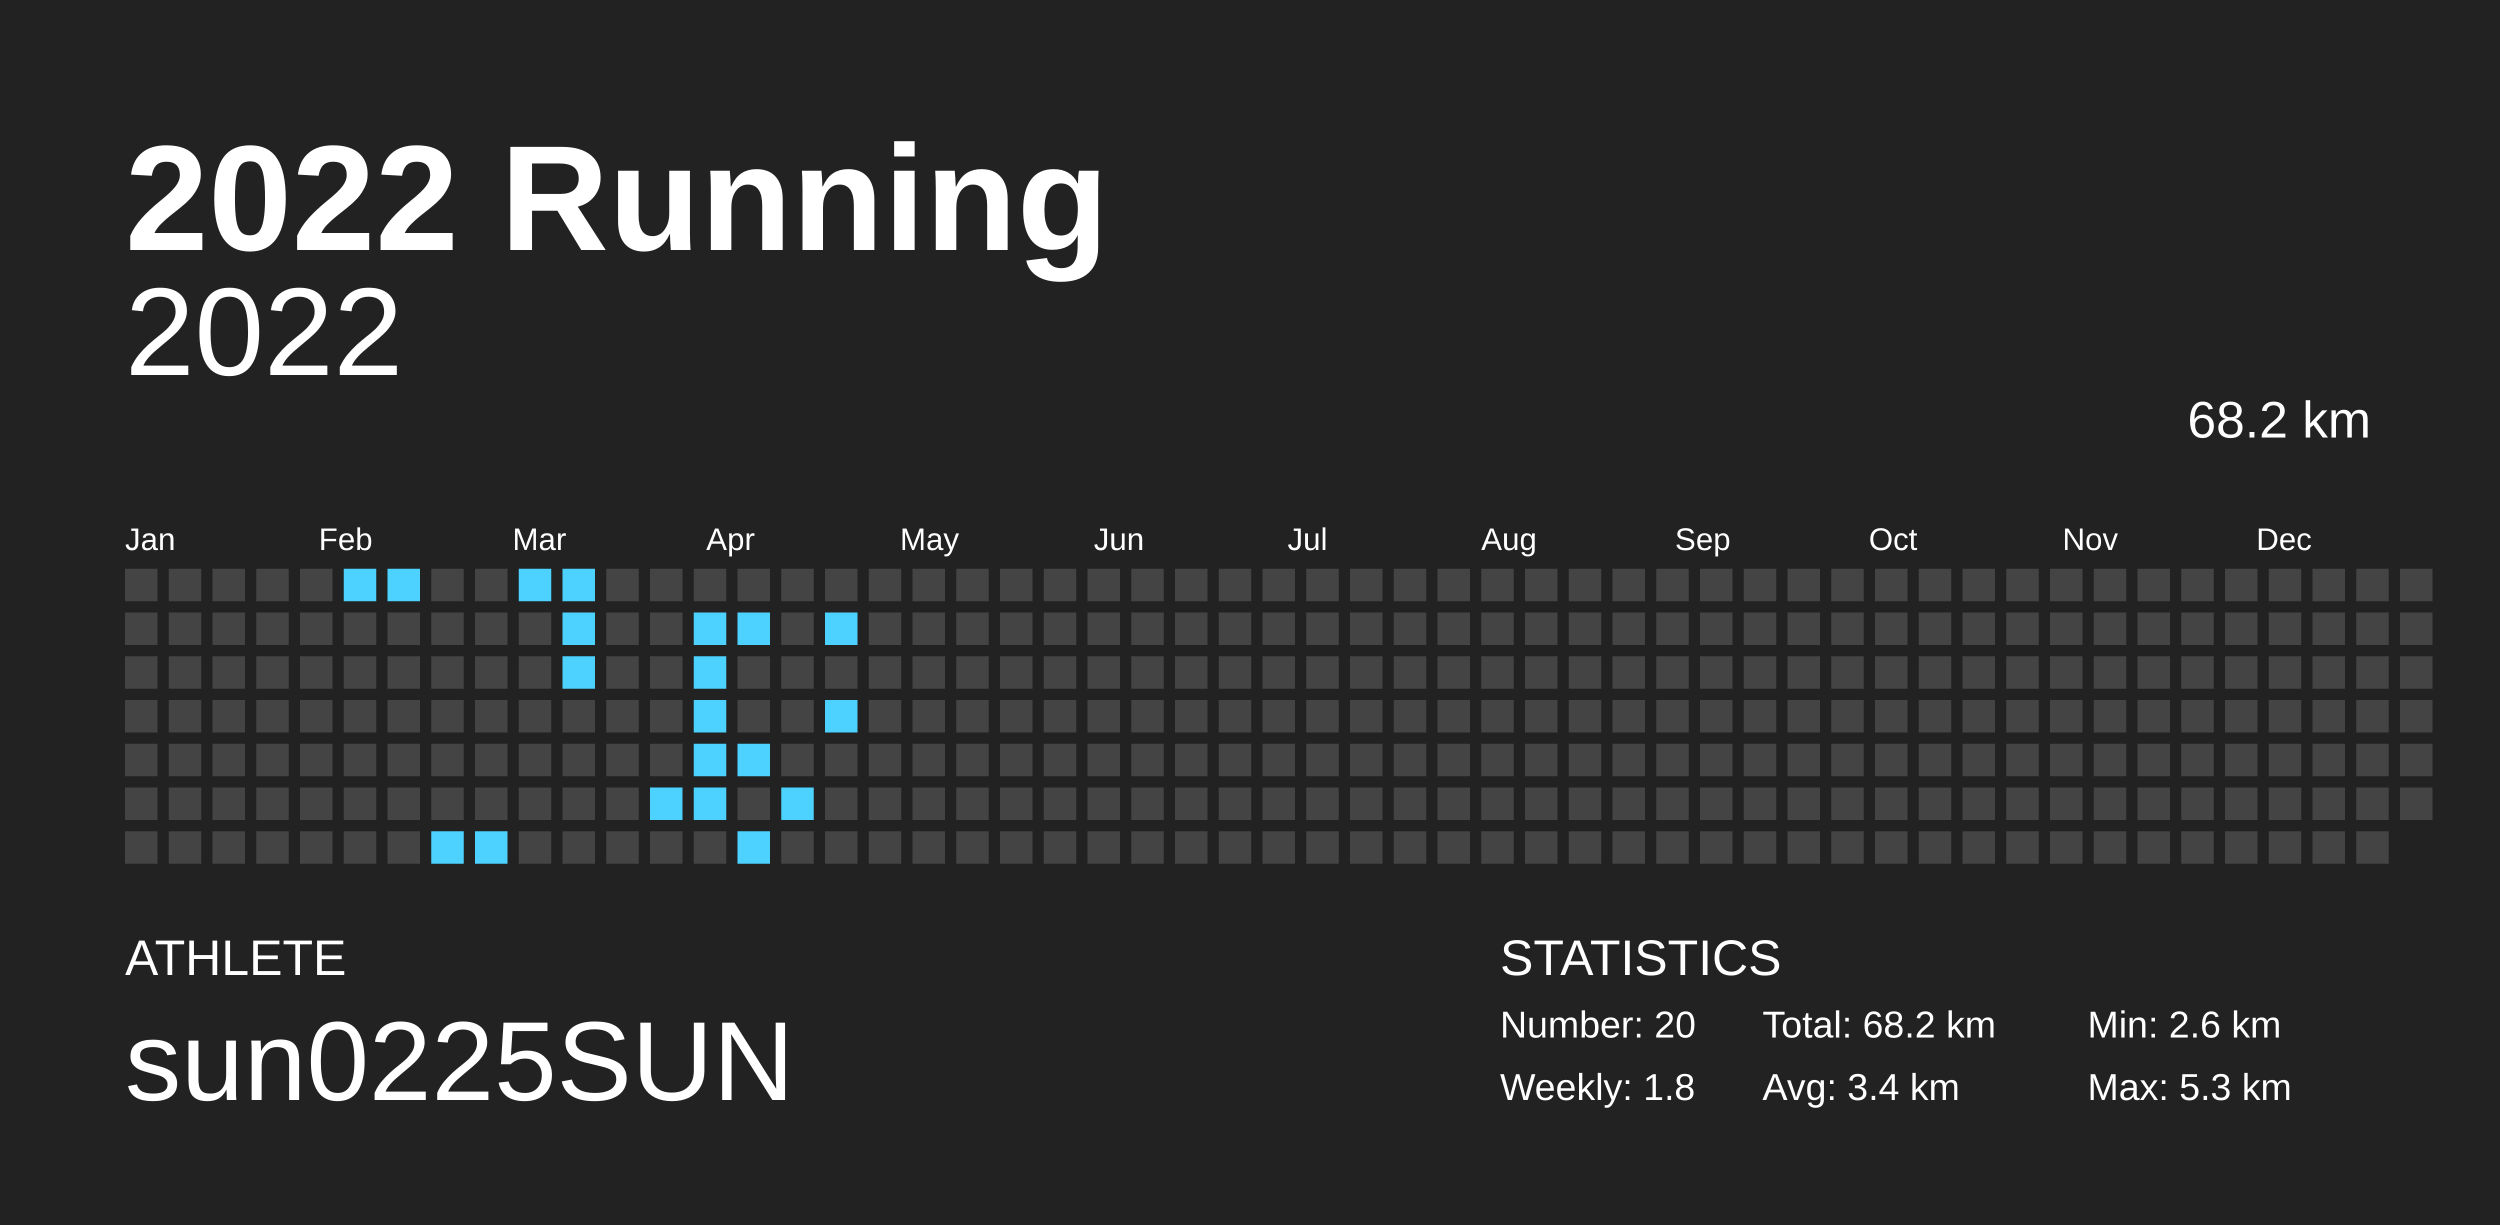
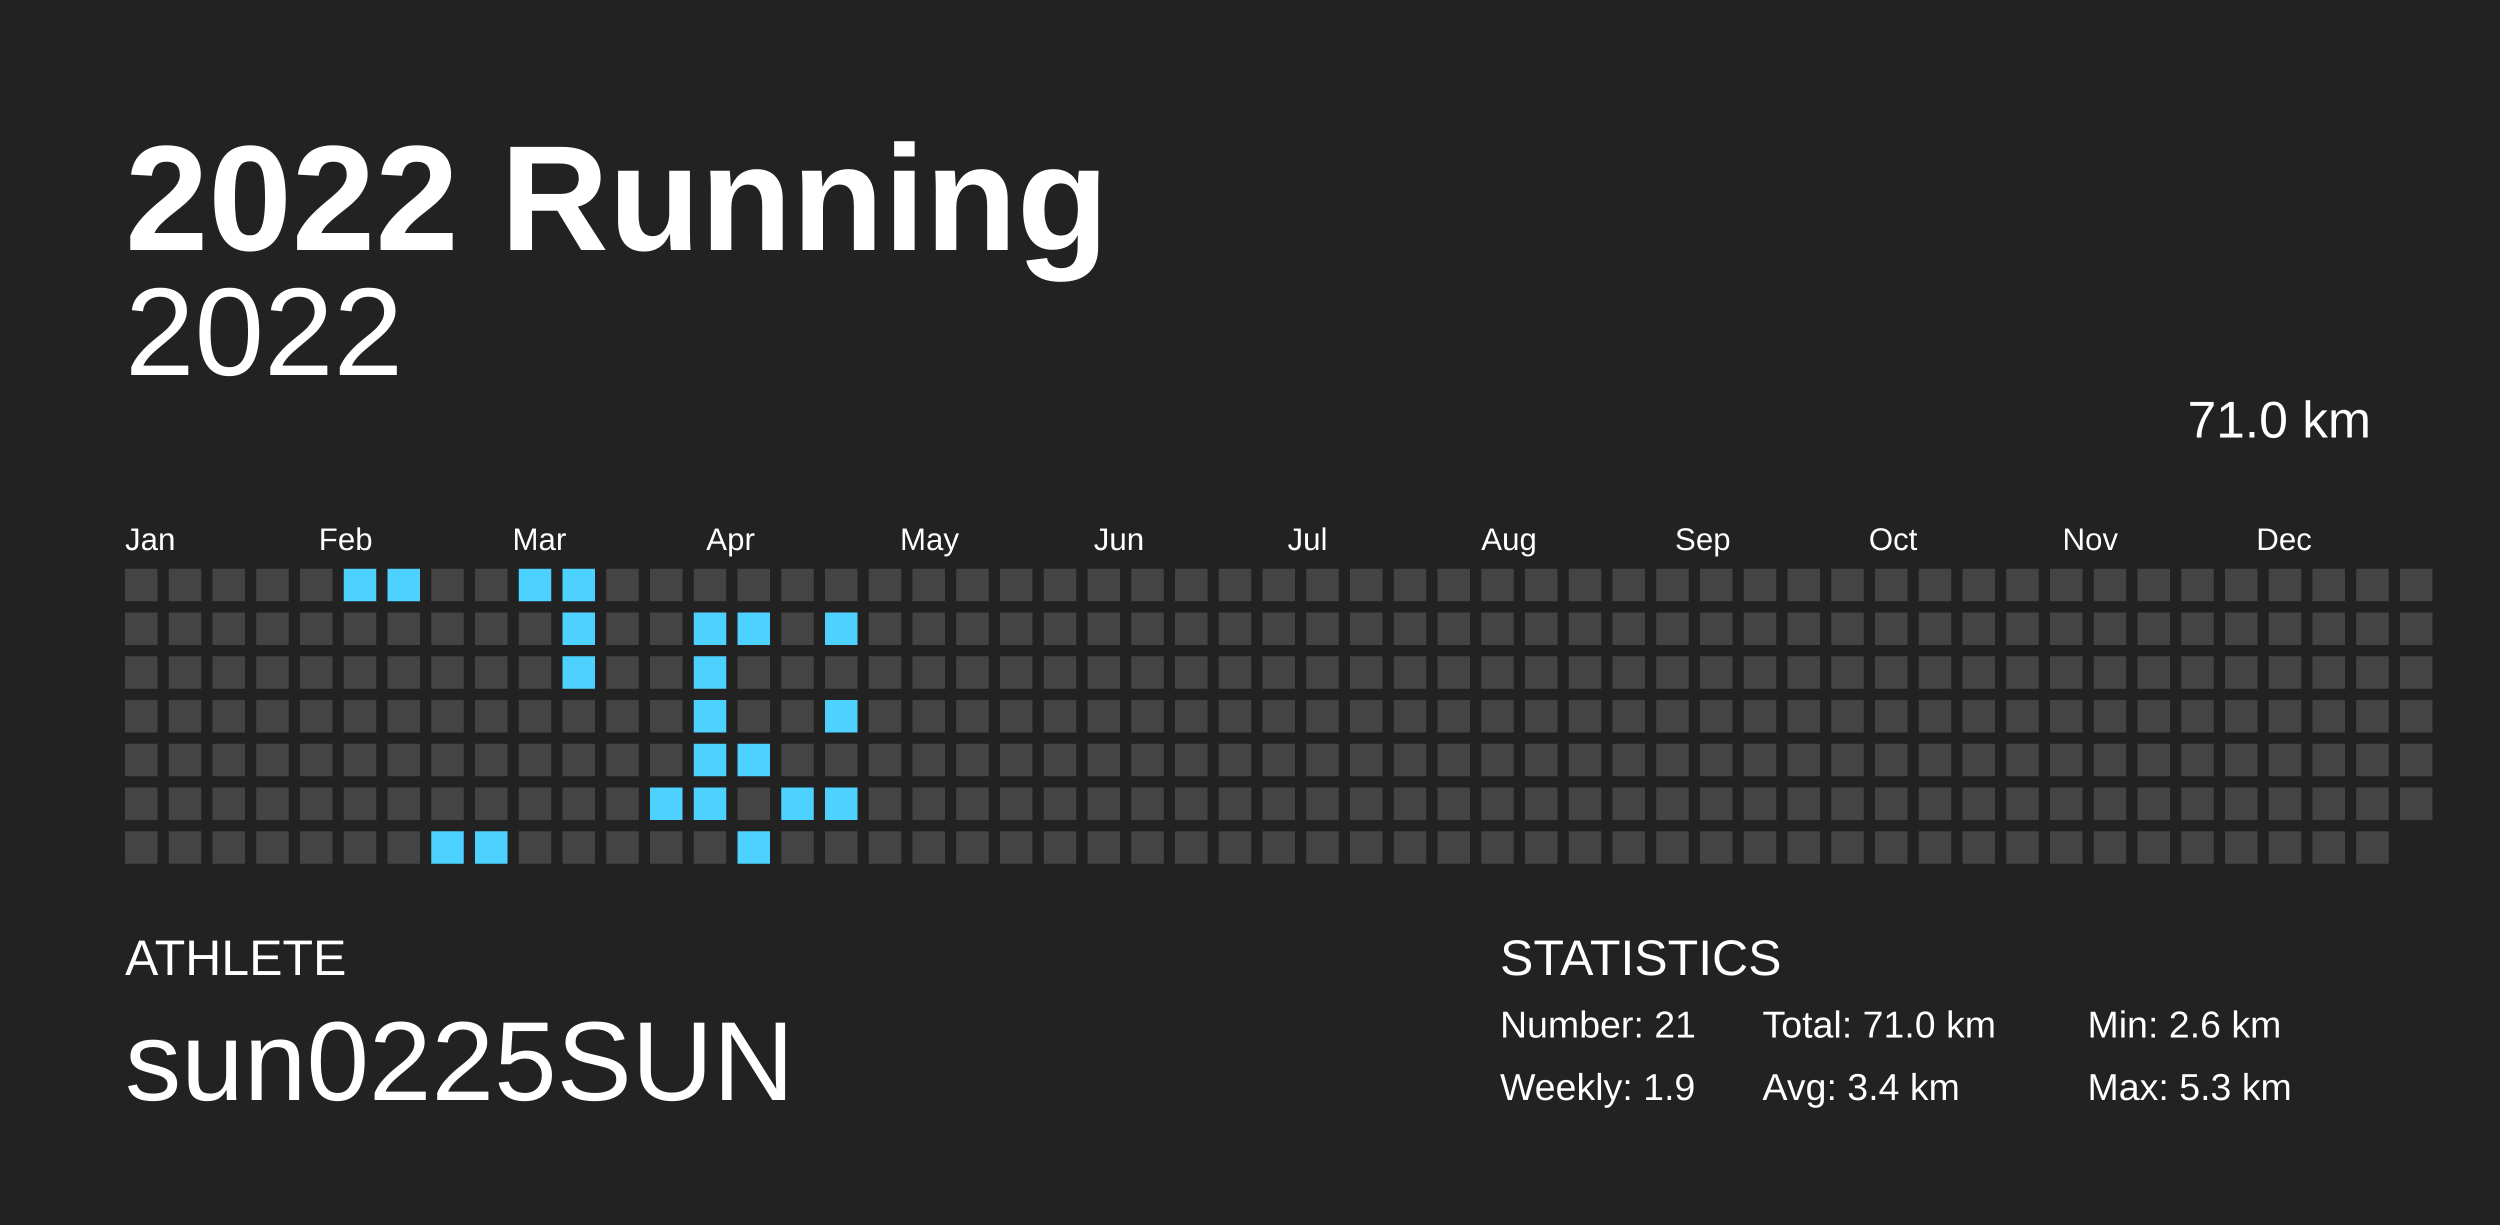
<svg xmlns="http://www.w3.org/2000/svg" baseProfile="full" height="98mm" version="1.1" viewBox="0,0,200,98" width="200mm">
  <defs />
  <rect fill="#222222" height="98" width="200" x="0" y="0" />
  <text fill="#FFFFFF" style="font-size:12px; font-family:Arial; font-weight:bold;" x="10" y="20">2022 Running</text>
  <text fill="#FFFFFF" style="font-size:4px; font-family:Arial" x="10" y="78">ATHLETE</text>
  <text fill="#FFFFFF" style="font-size:9px; font-family:Arial" x="10" y="88">sun0225SUN</text>
  <text fill="#FFFFFF" style="font-size:4px; font-family:Arial" x="120" y="78">STATISTICS</text>
-   <text fill="#FFFFFF" style="font-size:3px; font-family:Arial" x="120" y="83">Number: 20</text>
-   <text fill="#FFFFFF" style="font-size:3px; font-family:Arial" x="120" y="88">Weekly: 1.8</text>
-   <text fill="#FFFFFF" style="font-size:3px; font-family:Arial" x="141" y="83">Total: 68.2 km</text>
+   <text fill="#FFFFFF" style="font-size:3px; font-family:Arial" x="120" y="83">Number: 21</text>
+   <text fill="#FFFFFF" style="font-size:3px; font-family:Arial" x="120" y="88">Weekly: 1.9</text>
+   <text fill="#FFFFFF" style="font-size:3px; font-family:Arial" x="141" y="83">Total: 71.0 km</text>
  <text fill="#FFFFFF" style="font-size:3px; font-family:Arial" x="141" y="88">Avg: 3.4 km</text>
  <text fill="#FFFFFF" style="font-size:3px; font-family:Arial" x="167" y="83">Min: 2.6 km</text>
  <text fill="#FFFFFF" style="font-size:3px; font-family:Arial" x="167" y="88">Max: 5.3 km</text>
  <text alignment-baseline="hanging" fill="#FFFFFF" style="font-size:10.0px; font-family:Arial;" x="10" y="30">2022</text>
-   <text alignment-baseline="hanging" fill="#FFFFFF" style="font-size:4.125px; font-family:Arial;" x="175" y="35">68.2 km</text>
+   <text alignment-baseline="hanging" fill="#FFFFFF" style="font-size:4.125px; font-family:Arial;" x="175" y="35">71.0 km</text>
  <text fill="#FFFFFF" style="font-size:2.5px; font-family:Arial" x="10.0" y="44">Jan</text>
  <text fill="#FFFFFF" style="font-size:2.5px; font-family:Arial" x="25.5" y="44">Feb</text>
  <text fill="#FFFFFF" style="font-size:2.5px; font-family:Arial" x="41.0" y="44">Mar</text>
  <text fill="#FFFFFF" style="font-size:2.5px; font-family:Arial" x="56.5" y="44">Apr</text>
  <text fill="#FFFFFF" style="font-size:2.5px; font-family:Arial" x="72.0" y="44">May</text>
  <text fill="#FFFFFF" style="font-size:2.5px; font-family:Arial" x="87.5" y="44">Jun</text>
  <text fill="#FFFFFF" style="font-size:2.5px; font-family:Arial" x="103.0" y="44">Jul</text>
  <text fill="#FFFFFF" style="font-size:2.5px; font-family:Arial" x="118.5" y="44">Aug</text>
  <text fill="#FFFFFF" style="font-size:2.5px; font-family:Arial" x="134.0" y="44">Sep</text>
  <text fill="#FFFFFF" style="font-size:2.5px; font-family:Arial" x="149.5" y="44">Oct</text>
  <text fill="#FFFFFF" style="font-size:2.5px; font-family:Arial" x="165.0" y="44">Nov</text>
  <text fill="#FFFFFF" style="font-size:2.5px; font-family:Arial" x="180.5" y="44">Dec</text>
  <rect fill="#444444" height="2.6" width="2.6" x="10.0" y="45.5" />
  <rect fill="#444444" height="2.6" width="2.6" x="10.0" y="49.0" />
  <rect fill="#444444" height="2.6" width="2.6" x="10.0" y="52.5" />
  <rect fill="#444444" height="2.6" width="2.6" x="10.0" y="56.0" />
  <rect fill="#444444" height="2.6" width="2.6" x="10.0" y="59.5" />
  <rect fill="#444444" height="2.6" width="2.6" x="10.0" y="63.0" />
  <rect fill="#444444" height="2.6" width="2.6" x="10.0" y="66.5" />
  <rect fill="#444444" height="2.6" width="2.6" x="13.5" y="45.5" />
  <rect fill="#444444" height="2.6" width="2.6" x="13.5" y="49.0" />
  <rect fill="#444444" height="2.6" width="2.6" x="13.5" y="52.5" />
  <rect fill="#444444" height="2.6" width="2.6" x="13.5" y="56.0" />
  <rect fill="#444444" height="2.6" width="2.6" x="13.5" y="59.5" />
  <rect fill="#444444" height="2.6" width="2.6" x="13.5" y="63.0" />
  <rect fill="#444444" height="2.6" width="2.6" x="13.5" y="66.5" />
  <rect fill="#444444" height="2.6" width="2.6" x="17.0" y="45.5" />
  <rect fill="#444444" height="2.6" width="2.6" x="17.0" y="49.0" />
  <rect fill="#444444" height="2.6" width="2.6" x="17.0" y="52.5" />
  <rect fill="#444444" height="2.6" width="2.6" x="17.0" y="56.0" />
  <rect fill="#444444" height="2.6" width="2.6" x="17.0" y="59.5" />
  <rect fill="#444444" height="2.6" width="2.6" x="17.0" y="63.0" />
  <rect fill="#444444" height="2.6" width="2.6" x="17.0" y="66.5" />
  <rect fill="#444444" height="2.6" width="2.6" x="20.5" y="45.5" />
  <rect fill="#444444" height="2.6" width="2.6" x="20.5" y="49.0" />
  <rect fill="#444444" height="2.6" width="2.6" x="20.5" y="52.5" />
  <rect fill="#444444" height="2.6" width="2.6" x="20.5" y="56.0" />
  <rect fill="#444444" height="2.6" width="2.6" x="20.5" y="59.5" />
  <rect fill="#444444" height="2.6" width="2.6" x="20.5" y="63.0" />
  <rect fill="#444444" height="2.6" width="2.6" x="20.5" y="66.5" />
  <rect fill="#444444" height="2.6" width="2.6" x="24.0" y="45.5" />
  <rect fill="#444444" height="2.6" width="2.6" x="24.0" y="49.0" />
  <rect fill="#444444" height="2.6" width="2.6" x="24.0" y="52.5" />
  <rect fill="#444444" height="2.6" width="2.6" x="24.0" y="56.0" />
  <rect fill="#444444" height="2.6" width="2.6" x="24.0" y="59.5" />
  <rect fill="#444444" height="2.6" width="2.6" x="24.0" y="63.0" />
  <rect fill="#444444" height="2.6" width="2.6" x="24.0" y="66.5" />
  <rect fill="#4dd2ff" height="2.6" width="2.6" x="27.5" y="45.5" />
  <rect fill="#444444" height="2.6" width="2.6" x="27.5" y="49.0" />
  <rect fill="#444444" height="2.6" width="2.6" x="27.5" y="52.5" />
  <rect fill="#444444" height="2.6" width="2.6" x="27.5" y="56.0" />
  <rect fill="#444444" height="2.6" width="2.6" x="27.5" y="59.5" />
  <rect fill="#444444" height="2.6" width="2.6" x="27.5" y="63.0" />
  <rect fill="#444444" height="2.6" width="2.6" x="27.5" y="66.5" />
  <rect fill="#4dd2ff" height="2.6" width="2.6" x="31.0" y="45.5" />
  <rect fill="#444444" height="2.6" width="2.6" x="31.0" y="49.0" />
  <rect fill="#444444" height="2.6" width="2.6" x="31.0" y="52.5" />
  <rect fill="#444444" height="2.6" width="2.6" x="31.0" y="56.0" />
  <rect fill="#444444" height="2.6" width="2.6" x="31.0" y="59.5" />
  <rect fill="#444444" height="2.6" width="2.6" x="31.0" y="63.0" />
  <rect fill="#444444" height="2.6" width="2.6" x="31.0" y="66.5" />
  <rect fill="#444444" height="2.6" width="2.6" x="34.5" y="45.5" />
  <rect fill="#444444" height="2.6" width="2.6" x="34.5" y="49.0" />
  <rect fill="#444444" height="2.6" width="2.6" x="34.5" y="52.5" />
  <rect fill="#444444" height="2.6" width="2.6" x="34.5" y="56.0" />
  <rect fill="#444444" height="2.6" width="2.6" x="34.5" y="59.5" />
  <rect fill="#444444" height="2.6" width="2.6" x="34.5" y="63.0" />
  <rect fill="#4dd2ff" height="2.6" width="2.6" x="34.5" y="66.5" />
  <rect fill="#444444" height="2.6" width="2.6" x="38.0" y="45.5" />
  <rect fill="#444444" height="2.6" width="2.6" x="38.0" y="49.0" />
  <rect fill="#444444" height="2.6" width="2.6" x="38.0" y="52.5" />
  <rect fill="#444444" height="2.6" width="2.6" x="38.0" y="56.0" />
  <rect fill="#444444" height="2.6" width="2.6" x="38.0" y="59.5" />
  <rect fill="#444444" height="2.6" width="2.6" x="38.0" y="63.0" />
  <rect fill="#4dd2ff" height="2.6" width="2.6" x="38.0" y="66.5" />
  <rect fill="#4dd2ff" height="2.6" width="2.6" x="41.5" y="45.5" />
  <rect fill="#444444" height="2.6" width="2.6" x="41.5" y="49.0" />
  <rect fill="#444444" height="2.6" width="2.6" x="41.5" y="52.5" />
  <rect fill="#444444" height="2.6" width="2.6" x="41.5" y="56.0" />
  <rect fill="#444444" height="2.6" width="2.6" x="41.5" y="59.5" />
  <rect fill="#444444" height="2.6" width="2.6" x="41.5" y="63.0" />
  <rect fill="#444444" height="2.6" width="2.6" x="41.5" y="66.5" />
  <rect fill="#4dd2ff" height="2.6" width="2.6" x="45.0" y="45.5" />
  <rect fill="#4dd2ff" height="2.6" width="2.6" x="45.0" y="49.0" />
  <rect fill="#4dd2ff" height="2.6" width="2.6" x="45.0" y="52.5" />
  <rect fill="#444444" height="2.6" width="2.6" x="45.0" y="56.0" />
  <rect fill="#444444" height="2.6" width="2.6" x="45.0" y="59.5" />
  <rect fill="#444444" height="2.6" width="2.6" x="45.0" y="63.0" />
  <rect fill="#444444" height="2.6" width="2.6" x="45.0" y="66.5" />
  <rect fill="#444444" height="2.6" width="2.6" x="48.5" y="45.5" />
  <rect fill="#444444" height="2.6" width="2.6" x="48.5" y="49.0" />
  <rect fill="#444444" height="2.6" width="2.6" x="48.5" y="52.5" />
  <rect fill="#444444" height="2.6" width="2.6" x="48.5" y="56.0" />
  <rect fill="#444444" height="2.6" width="2.6" x="48.5" y="59.5" />
  <rect fill="#444444" height="2.6" width="2.6" x="48.5" y="63.0" />
  <rect fill="#444444" height="2.6" width="2.6" x="48.5" y="66.5" />
  <rect fill="#444444" height="2.6" width="2.6" x="52.0" y="45.5" />
  <rect fill="#444444" height="2.6" width="2.6" x="52.0" y="49.0" />
  <rect fill="#444444" height="2.6" width="2.6" x="52.0" y="52.5" />
  <rect fill="#444444" height="2.6" width="2.6" x="52.0" y="56.0" />
  <rect fill="#444444" height="2.6" width="2.6" x="52.0" y="59.5" />
  <rect fill="#4dd2ff" height="2.6" width="2.6" x="52.0" y="63.0" />
  <rect fill="#444444" height="2.6" width="2.6" x="52.0" y="66.5" />
  <rect fill="#444444" height="2.6" width="2.6" x="55.5" y="45.5" />
  <rect fill="#4dd2ff" height="2.6" width="2.6" x="55.5" y="49.0" />
  <rect fill="#4dd2ff" height="2.6" width="2.6" x="55.5" y="52.5" />
  <rect fill="#4dd2ff" height="2.6" width="2.6" x="55.5" y="56.0" />
  <rect fill="#4dd2ff" height="2.6" width="2.6" x="55.5" y="59.5" />
  <rect fill="#4dd2ff" height="2.6" width="2.6" x="55.5" y="63.0" />
  <rect fill="#444444" height="2.6" width="2.6" x="55.5" y="66.5" />
  <rect fill="#444444" height="2.6" width="2.6" x="59.0" y="45.5" />
  <rect fill="#4dd2ff" height="2.6" width="2.6" x="59.0" y="49.0" />
  <rect fill="#444444" height="2.6" width="2.6" x="59.0" y="52.5" />
  <rect fill="#444444" height="2.6" width="2.6" x="59.0" y="56.0" />
  <rect fill="#4dd2ff" height="2.6" width="2.6" x="59.0" y="59.5" />
  <rect fill="#444444" height="2.6" width="2.6" x="59.0" y="63.0" />
  <rect fill="#4dd2ff" height="2.6" width="2.6" x="59.0" y="66.5" />
  <rect fill="#444444" height="2.6" width="2.6" x="62.5" y="45.5" />
  <rect fill="#444444" height="2.6" width="2.6" x="62.5" y="49.0" />
  <rect fill="#444444" height="2.6" width="2.6" x="62.5" y="52.5" />
  <rect fill="#444444" height="2.6" width="2.6" x="62.5" y="56.0" />
  <rect fill="#444444" height="2.6" width="2.6" x="62.5" y="59.5" />
  <rect fill="#4dd2ff" height="2.6" width="2.6" x="62.5" y="63.0" />
  <rect fill="#444444" height="2.6" width="2.6" x="62.5" y="66.5" />
  <rect fill="#444444" height="2.6" width="2.6" x="66.0" y="45.5" />
  <rect fill="#4dd2ff" height="2.6" width="2.6" x="66.0" y="49.0" />
  <rect fill="#444444" height="2.6" width="2.6" x="66.0" y="52.5" />
  <rect fill="#4dd2ff" height="2.6" width="2.6" x="66.0" y="56.0" />
  <rect fill="#444444" height="2.6" width="2.6" x="66.0" y="59.5" />
-   <rect fill="#444444" height="2.6" width="2.6" x="66.0" y="63.0" />
+   <rect fill="#4dd2ff" height="2.6" width="2.6" x="66.0" y="63.0" />
  <rect fill="#444444" height="2.6" width="2.6" x="66.0" y="66.5" />
  <rect fill="#444444" height="2.6" width="2.6" x="69.5" y="45.5" />
  <rect fill="#444444" height="2.6" width="2.6" x="69.5" y="49.0" />
  <rect fill="#444444" height="2.6" width="2.6" x="69.5" y="52.5" />
  <rect fill="#444444" height="2.6" width="2.6" x="69.5" y="56.0" />
  <rect fill="#444444" height="2.6" width="2.6" x="69.5" y="59.5" />
  <rect fill="#444444" height="2.6" width="2.6" x="69.5" y="63.0" />
  <rect fill="#444444" height="2.6" width="2.6" x="69.5" y="66.5" />
  <rect fill="#444444" height="2.6" width="2.6" x="73.0" y="45.5" />
  <rect fill="#444444" height="2.6" width="2.6" x="73.0" y="49.0" />
  <rect fill="#444444" height="2.6" width="2.6" x="73.0" y="52.5" />
  <rect fill="#444444" height="2.6" width="2.6" x="73.0" y="56.0" />
  <rect fill="#444444" height="2.6" width="2.6" x="73.0" y="59.5" />
  <rect fill="#444444" height="2.6" width="2.6" x="73.0" y="63.0" />
  <rect fill="#444444" height="2.6" width="2.6" x="73.0" y="66.5" />
  <rect fill="#444444" height="2.6" width="2.6" x="76.5" y="45.5" />
  <rect fill="#444444" height="2.6" width="2.6" x="76.5" y="49.0" />
  <rect fill="#444444" height="2.6" width="2.6" x="76.5" y="52.5" />
  <rect fill="#444444" height="2.6" width="2.6" x="76.5" y="56.0" />
  <rect fill="#444444" height="2.6" width="2.6" x="76.5" y="59.5" />
  <rect fill="#444444" height="2.6" width="2.6" x="76.5" y="63.0" />
  <rect fill="#444444" height="2.6" width="2.6" x="76.5" y="66.5" />
  <rect fill="#444444" height="2.6" width="2.6" x="80.0" y="45.5" />
  <rect fill="#444444" height="2.6" width="2.6" x="80.0" y="49.0" />
  <rect fill="#444444" height="2.6" width="2.6" x="80.0" y="52.5" />
  <rect fill="#444444" height="2.6" width="2.6" x="80.0" y="56.0" />
  <rect fill="#444444" height="2.6" width="2.6" x="80.0" y="59.5" />
  <rect fill="#444444" height="2.6" width="2.6" x="80.0" y="63.0" />
  <rect fill="#444444" height="2.6" width="2.6" x="80.0" y="66.5" />
  <rect fill="#444444" height="2.6" width="2.6" x="83.5" y="45.5" />
  <rect fill="#444444" height="2.6" width="2.6" x="83.5" y="49.0" />
  <rect fill="#444444" height="2.6" width="2.6" x="83.5" y="52.5" />
  <rect fill="#444444" height="2.6" width="2.6" x="83.5" y="56.0" />
  <rect fill="#444444" height="2.6" width="2.6" x="83.5" y="59.5" />
  <rect fill="#444444" height="2.6" width="2.6" x="83.5" y="63.0" />
  <rect fill="#444444" height="2.6" width="2.6" x="83.5" y="66.5" />
  <rect fill="#444444" height="2.6" width="2.6" x="87.0" y="45.5" />
  <rect fill="#444444" height="2.6" width="2.6" x="87.0" y="49.0" />
  <rect fill="#444444" height="2.6" width="2.6" x="87.0" y="52.5" />
  <rect fill="#444444" height="2.6" width="2.6" x="87.0" y="56.0" />
  <rect fill="#444444" height="2.6" width="2.6" x="87.0" y="59.5" />
  <rect fill="#444444" height="2.6" width="2.6" x="87.0" y="63.0" />
  <rect fill="#444444" height="2.6" width="2.6" x="87.0" y="66.5" />
  <rect fill="#444444" height="2.6" width="2.6" x="90.5" y="45.5" />
  <rect fill="#444444" height="2.6" width="2.6" x="90.5" y="49.0" />
  <rect fill="#444444" height="2.6" width="2.6" x="90.5" y="52.5" />
  <rect fill="#444444" height="2.6" width="2.6" x="90.5" y="56.0" />
  <rect fill="#444444" height="2.6" width="2.6" x="90.5" y="59.5" />
  <rect fill="#444444" height="2.6" width="2.6" x="90.5" y="63.0" />
  <rect fill="#444444" height="2.6" width="2.6" x="90.5" y="66.5" />
  <rect fill="#444444" height="2.6" width="2.6" x="94.0" y="45.5" />
  <rect fill="#444444" height="2.6" width="2.6" x="94.0" y="49.0" />
  <rect fill="#444444" height="2.6" width="2.6" x="94.0" y="52.5" />
  <rect fill="#444444" height="2.6" width="2.6" x="94.0" y="56.0" />
  <rect fill="#444444" height="2.6" width="2.6" x="94.0" y="59.5" />
  <rect fill="#444444" height="2.6" width="2.6" x="94.0" y="63.0" />
  <rect fill="#444444" height="2.6" width="2.6" x="94.0" y="66.5" />
  <rect fill="#444444" height="2.6" width="2.6" x="97.5" y="45.5" />
  <rect fill="#444444" height="2.6" width="2.6" x="97.5" y="49.0" />
  <rect fill="#444444" height="2.6" width="2.6" x="97.5" y="52.5" />
  <rect fill="#444444" height="2.6" width="2.6" x="97.5" y="56.0" />
  <rect fill="#444444" height="2.6" width="2.6" x="97.5" y="59.5" />
  <rect fill="#444444" height="2.6" width="2.6" x="97.5" y="63.0" />
  <rect fill="#444444" height="2.6" width="2.6" x="97.5" y="66.5" />
  <rect fill="#444444" height="2.6" width="2.6" x="101.0" y="45.5" />
  <rect fill="#444444" height="2.6" width="2.6" x="101.0" y="49.0" />
  <rect fill="#444444" height="2.6" width="2.6" x="101.0" y="52.5" />
  <rect fill="#444444" height="2.6" width="2.6" x="101.0" y="56.0" />
  <rect fill="#444444" height="2.6" width="2.6" x="101.0" y="59.5" />
  <rect fill="#444444" height="2.6" width="2.6" x="101.0" y="63.0" />
  <rect fill="#444444" height="2.6" width="2.6" x="101.0" y="66.5" />
  <rect fill="#444444" height="2.6" width="2.6" x="104.5" y="45.5" />
  <rect fill="#444444" height="2.6" width="2.6" x="104.5" y="49.0" />
  <rect fill="#444444" height="2.6" width="2.6" x="104.5" y="52.5" />
  <rect fill="#444444" height="2.6" width="2.6" x="104.5" y="56.0" />
  <rect fill="#444444" height="2.6" width="2.6" x="104.5" y="59.5" />
  <rect fill="#444444" height="2.6" width="2.6" x="104.5" y="63.0" />
  <rect fill="#444444" height="2.6" width="2.6" x="104.5" y="66.5" />
  <rect fill="#444444" height="2.6" width="2.6" x="108.0" y="45.5" />
  <rect fill="#444444" height="2.6" width="2.6" x="108.0" y="49.0" />
  <rect fill="#444444" height="2.6" width="2.6" x="108.0" y="52.5" />
  <rect fill="#444444" height="2.6" width="2.6" x="108.0" y="56.0" />
  <rect fill="#444444" height="2.6" width="2.6" x="108.0" y="59.5" />
  <rect fill="#444444" height="2.6" width="2.6" x="108.0" y="63.0" />
  <rect fill="#444444" height="2.6" width="2.6" x="108.0" y="66.5" />
  <rect fill="#444444" height="2.6" width="2.6" x="111.5" y="45.5" />
  <rect fill="#444444" height="2.6" width="2.6" x="111.5" y="49.0" />
  <rect fill="#444444" height="2.6" width="2.6" x="111.5" y="52.5" />
  <rect fill="#444444" height="2.6" width="2.6" x="111.5" y="56.0" />
  <rect fill="#444444" height="2.6" width="2.6" x="111.5" y="59.5" />
  <rect fill="#444444" height="2.6" width="2.6" x="111.5" y="63.0" />
  <rect fill="#444444" height="2.6" width="2.6" x="111.5" y="66.5" />
  <rect fill="#444444" height="2.6" width="2.6" x="115.0" y="45.5" />
  <rect fill="#444444" height="2.6" width="2.6" x="115.0" y="49.0" />
  <rect fill="#444444" height="2.6" width="2.6" x="115.0" y="52.5" />
  <rect fill="#444444" height="2.6" width="2.6" x="115.0" y="56.0" />
  <rect fill="#444444" height="2.6" width="2.6" x="115.0" y="59.5" />
  <rect fill="#444444" height="2.6" width="2.6" x="115.0" y="63.0" />
  <rect fill="#444444" height="2.6" width="2.6" x="115.0" y="66.5" />
  <rect fill="#444444" height="2.6" width="2.6" x="118.5" y="45.5" />
  <rect fill="#444444" height="2.6" width="2.6" x="118.5" y="49.0" />
  <rect fill="#444444" height="2.6" width="2.6" x="118.5" y="52.5" />
  <rect fill="#444444" height="2.6" width="2.6" x="118.5" y="56.0" />
  <rect fill="#444444" height="2.6" width="2.6" x="118.5" y="59.5" />
  <rect fill="#444444" height="2.6" width="2.6" x="118.5" y="63.0" />
  <rect fill="#444444" height="2.6" width="2.6" x="118.5" y="66.5" />
  <rect fill="#444444" height="2.6" width="2.6" x="122.0" y="45.5" />
  <rect fill="#444444" height="2.6" width="2.6" x="122.0" y="49.0" />
  <rect fill="#444444" height="2.6" width="2.6" x="122.0" y="52.5" />
  <rect fill="#444444" height="2.6" width="2.6" x="122.0" y="56.0" />
  <rect fill="#444444" height="2.6" width="2.6" x="122.0" y="59.5" />
  <rect fill="#444444" height="2.6" width="2.6" x="122.0" y="63.0" />
  <rect fill="#444444" height="2.6" width="2.6" x="122.0" y="66.5" />
  <rect fill="#444444" height="2.6" width="2.6" x="125.5" y="45.5" />
  <rect fill="#444444" height="2.6" width="2.6" x="125.5" y="49.0" />
  <rect fill="#444444" height="2.6" width="2.6" x="125.5" y="52.5" />
  <rect fill="#444444" height="2.6" width="2.6" x="125.5" y="56.0" />
  <rect fill="#444444" height="2.6" width="2.6" x="125.5" y="59.5" />
  <rect fill="#444444" height="2.6" width="2.6" x="125.5" y="63.0" />
  <rect fill="#444444" height="2.6" width="2.6" x="125.5" y="66.5" />
  <rect fill="#444444" height="2.6" width="2.6" x="129.0" y="45.5" />
  <rect fill="#444444" height="2.6" width="2.6" x="129.0" y="49.0" />
  <rect fill="#444444" height="2.6" width="2.6" x="129.0" y="52.5" />
  <rect fill="#444444" height="2.6" width="2.6" x="129.0" y="56.0" />
  <rect fill="#444444" height="2.6" width="2.6" x="129.0" y="59.5" />
  <rect fill="#444444" height="2.6" width="2.6" x="129.0" y="63.0" />
  <rect fill="#444444" height="2.6" width="2.6" x="129.0" y="66.5" />
  <rect fill="#444444" height="2.6" width="2.6" x="132.5" y="45.5" />
  <rect fill="#444444" height="2.6" width="2.6" x="132.5" y="49.0" />
  <rect fill="#444444" height="2.6" width="2.6" x="132.5" y="52.5" />
  <rect fill="#444444" height="2.6" width="2.6" x="132.5" y="56.0" />
  <rect fill="#444444" height="2.6" width="2.6" x="132.5" y="59.5" />
  <rect fill="#444444" height="2.6" width="2.6" x="132.5" y="63.0" />
  <rect fill="#444444" height="2.6" width="2.6" x="132.5" y="66.5" />
  <rect fill="#444444" height="2.6" width="2.6" x="136.0" y="45.5" />
  <rect fill="#444444" height="2.6" width="2.6" x="136.0" y="49.0" />
  <rect fill="#444444" height="2.6" width="2.6" x="136.0" y="52.5" />
  <rect fill="#444444" height="2.6" width="2.6" x="136.0" y="56.0" />
  <rect fill="#444444" height="2.6" width="2.6" x="136.0" y="59.5" />
  <rect fill="#444444" height="2.6" width="2.6" x="136.0" y="63.0" />
  <rect fill="#444444" height="2.6" width="2.6" x="136.0" y="66.5" />
  <rect fill="#444444" height="2.6" width="2.6" x="139.5" y="45.5" />
  <rect fill="#444444" height="2.6" width="2.6" x="139.5" y="49.0" />
  <rect fill="#444444" height="2.6" width="2.6" x="139.5" y="52.5" />
  <rect fill="#444444" height="2.6" width="2.6" x="139.5" y="56.0" />
  <rect fill="#444444" height="2.6" width="2.6" x="139.5" y="59.5" />
  <rect fill="#444444" height="2.6" width="2.6" x="139.5" y="63.0" />
  <rect fill="#444444" height="2.6" width="2.6" x="139.5" y="66.5" />
  <rect fill="#444444" height="2.6" width="2.6" x="143.0" y="45.5" />
  <rect fill="#444444" height="2.6" width="2.6" x="143.0" y="49.0" />
  <rect fill="#444444" height="2.6" width="2.6" x="143.0" y="52.5" />
  <rect fill="#444444" height="2.6" width="2.6" x="143.0" y="56.0" />
  <rect fill="#444444" height="2.6" width="2.6" x="143.0" y="59.5" />
  <rect fill="#444444" height="2.6" width="2.6" x="143.0" y="63.0" />
  <rect fill="#444444" height="2.6" width="2.6" x="143.0" y="66.5" />
  <rect fill="#444444" height="2.6" width="2.6" x="146.5" y="45.5" />
  <rect fill="#444444" height="2.6" width="2.6" x="146.5" y="49.0" />
  <rect fill="#444444" height="2.6" width="2.6" x="146.5" y="52.5" />
  <rect fill="#444444" height="2.6" width="2.6" x="146.5" y="56.0" />
  <rect fill="#444444" height="2.6" width="2.6" x="146.5" y="59.5" />
  <rect fill="#444444" height="2.6" width="2.6" x="146.5" y="63.0" />
  <rect fill="#444444" height="2.6" width="2.6" x="146.5" y="66.5" />
  <rect fill="#444444" height="2.6" width="2.6" x="150.0" y="45.5" />
  <rect fill="#444444" height="2.6" width="2.6" x="150.0" y="49.0" />
  <rect fill="#444444" height="2.6" width="2.6" x="150.0" y="52.5" />
  <rect fill="#444444" height="2.6" width="2.6" x="150.0" y="56.0" />
  <rect fill="#444444" height="2.6" width="2.6" x="150.0" y="59.5" />
  <rect fill="#444444" height="2.6" width="2.6" x="150.0" y="63.0" />
  <rect fill="#444444" height="2.6" width="2.6" x="150.0" y="66.5" />
  <rect fill="#444444" height="2.6" width="2.6" x="153.5" y="45.5" />
  <rect fill="#444444" height="2.6" width="2.6" x="153.5" y="49.0" />
  <rect fill="#444444" height="2.6" width="2.6" x="153.5" y="52.5" />
  <rect fill="#444444" height="2.6" width="2.6" x="153.5" y="56.0" />
  <rect fill="#444444" height="2.6" width="2.6" x="153.5" y="59.5" />
  <rect fill="#444444" height="2.6" width="2.6" x="153.5" y="63.0" />
  <rect fill="#444444" height="2.6" width="2.6" x="153.5" y="66.5" />
  <rect fill="#444444" height="2.6" width="2.6" x="157.0" y="45.5" />
  <rect fill="#444444" height="2.6" width="2.6" x="157.0" y="49.0" />
  <rect fill="#444444" height="2.6" width="2.6" x="157.0" y="52.5" />
  <rect fill="#444444" height="2.6" width="2.6" x="157.0" y="56.0" />
  <rect fill="#444444" height="2.6" width="2.6" x="157.0" y="59.5" />
  <rect fill="#444444" height="2.6" width="2.6" x="157.0" y="63.0" />
  <rect fill="#444444" height="2.6" width="2.6" x="157.0" y="66.5" />
  <rect fill="#444444" height="2.6" width="2.6" x="160.5" y="45.5" />
  <rect fill="#444444" height="2.6" width="2.6" x="160.5" y="49.0" />
  <rect fill="#444444" height="2.6" width="2.6" x="160.5" y="52.5" />
  <rect fill="#444444" height="2.6" width="2.6" x="160.5" y="56.0" />
  <rect fill="#444444" height="2.6" width="2.6" x="160.5" y="59.5" />
  <rect fill="#444444" height="2.6" width="2.6" x="160.5" y="63.0" />
  <rect fill="#444444" height="2.6" width="2.6" x="160.5" y="66.5" />
  <rect fill="#444444" height="2.6" width="2.6" x="164.0" y="45.5" />
  <rect fill="#444444" height="2.6" width="2.6" x="164.0" y="49.0" />
  <rect fill="#444444" height="2.6" width="2.6" x="164.0" y="52.5" />
  <rect fill="#444444" height="2.6" width="2.6" x="164.0" y="56.0" />
  <rect fill="#444444" height="2.6" width="2.6" x="164.0" y="59.5" />
  <rect fill="#444444" height="2.6" width="2.6" x="164.0" y="63.0" />
  <rect fill="#444444" height="2.6" width="2.6" x="164.0" y="66.5" />
  <rect fill="#444444" height="2.6" width="2.6" x="167.5" y="45.5" />
  <rect fill="#444444" height="2.6" width="2.6" x="167.5" y="49.0" />
  <rect fill="#444444" height="2.6" width="2.6" x="167.5" y="52.5" />
  <rect fill="#444444" height="2.6" width="2.6" x="167.5" y="56.0" />
  <rect fill="#444444" height="2.6" width="2.6" x="167.5" y="59.5" />
  <rect fill="#444444" height="2.6" width="2.6" x="167.5" y="63.0" />
  <rect fill="#444444" height="2.6" width="2.6" x="167.5" y="66.5" />
  <rect fill="#444444" height="2.6" width="2.6" x="171.0" y="45.5" />
  <rect fill="#444444" height="2.6" width="2.6" x="171.0" y="49.0" />
  <rect fill="#444444" height="2.6" width="2.6" x="171.0" y="52.5" />
  <rect fill="#444444" height="2.6" width="2.6" x="171.0" y="56.0" />
  <rect fill="#444444" height="2.6" width="2.6" x="171.0" y="59.5" />
  <rect fill="#444444" height="2.6" width="2.6" x="171.0" y="63.0" />
  <rect fill="#444444" height="2.6" width="2.6" x="171.0" y="66.5" />
  <rect fill="#444444" height="2.6" width="2.6" x="174.5" y="45.5" />
  <rect fill="#444444" height="2.6" width="2.6" x="174.5" y="49.0" />
  <rect fill="#444444" height="2.6" width="2.6" x="174.5" y="52.5" />
  <rect fill="#444444" height="2.6" width="2.6" x="174.5" y="56.0" />
  <rect fill="#444444" height="2.6" width="2.6" x="174.5" y="59.5" />
  <rect fill="#444444" height="2.6" width="2.6" x="174.5" y="63.0" />
  <rect fill="#444444" height="2.6" width="2.6" x="174.5" y="66.5" />
  <rect fill="#444444" height="2.6" width="2.6" x="178.0" y="45.5" />
  <rect fill="#444444" height="2.6" width="2.6" x="178.0" y="49.0" />
  <rect fill="#444444" height="2.6" width="2.6" x="178.0" y="52.5" />
  <rect fill="#444444" height="2.6" width="2.6" x="178.0" y="56.0" />
  <rect fill="#444444" height="2.6" width="2.6" x="178.0" y="59.5" />
  <rect fill="#444444" height="2.6" width="2.6" x="178.0" y="63.0" />
  <rect fill="#444444" height="2.6" width="2.6" x="178.0" y="66.5" />
  <rect fill="#444444" height="2.6" width="2.6" x="181.5" y="45.5" />
  <rect fill="#444444" height="2.6" width="2.6" x="181.5" y="49.0" />
  <rect fill="#444444" height="2.6" width="2.6" x="181.5" y="52.5" />
  <rect fill="#444444" height="2.6" width="2.6" x="181.5" y="56.0" />
  <rect fill="#444444" height="2.6" width="2.6" x="181.5" y="59.5" />
  <rect fill="#444444" height="2.6" width="2.6" x="181.5" y="63.0" />
  <rect fill="#444444" height="2.6" width="2.6" x="181.5" y="66.5" />
  <rect fill="#444444" height="2.6" width="2.6" x="185.0" y="45.5" />
  <rect fill="#444444" height="2.6" width="2.6" x="185.0" y="49.0" />
  <rect fill="#444444" height="2.6" width="2.6" x="185.0" y="52.5" />
  <rect fill="#444444" height="2.6" width="2.6" x="185.0" y="56.0" />
  <rect fill="#444444" height="2.6" width="2.6" x="185.0" y="59.5" />
  <rect fill="#444444" height="2.6" width="2.6" x="185.0" y="63.0" />
  <rect fill="#444444" height="2.6" width="2.6" x="185.0" y="66.5" />
  <rect fill="#444444" height="2.6" width="2.6" x="188.5" y="45.5" />
  <rect fill="#444444" height="2.6" width="2.6" x="188.5" y="49.0" />
  <rect fill="#444444" height="2.6" width="2.6" x="188.5" y="52.5" />
  <rect fill="#444444" height="2.6" width="2.6" x="188.5" y="56.0" />
  <rect fill="#444444" height="2.6" width="2.6" x="188.5" y="59.5" />
  <rect fill="#444444" height="2.6" width="2.6" x="188.5" y="63.0" />
  <rect fill="#444444" height="2.6" width="2.6" x="188.5" y="66.5" />
  <rect fill="#444444" height="2.6" width="2.6" x="192.0" y="45.5" />
  <rect fill="#444444" height="2.6" width="2.6" x="192.0" y="49.0" />
  <rect fill="#444444" height="2.6" width="2.6" x="192.0" y="52.5" />
  <rect fill="#444444" height="2.6" width="2.6" x="192.0" y="56.0" />
  <rect fill="#444444" height="2.6" width="2.6" x="192.0" y="59.5" />
  <rect fill="#444444" height="2.6" width="2.6" x="192.0" y="63.0" />
</svg>
